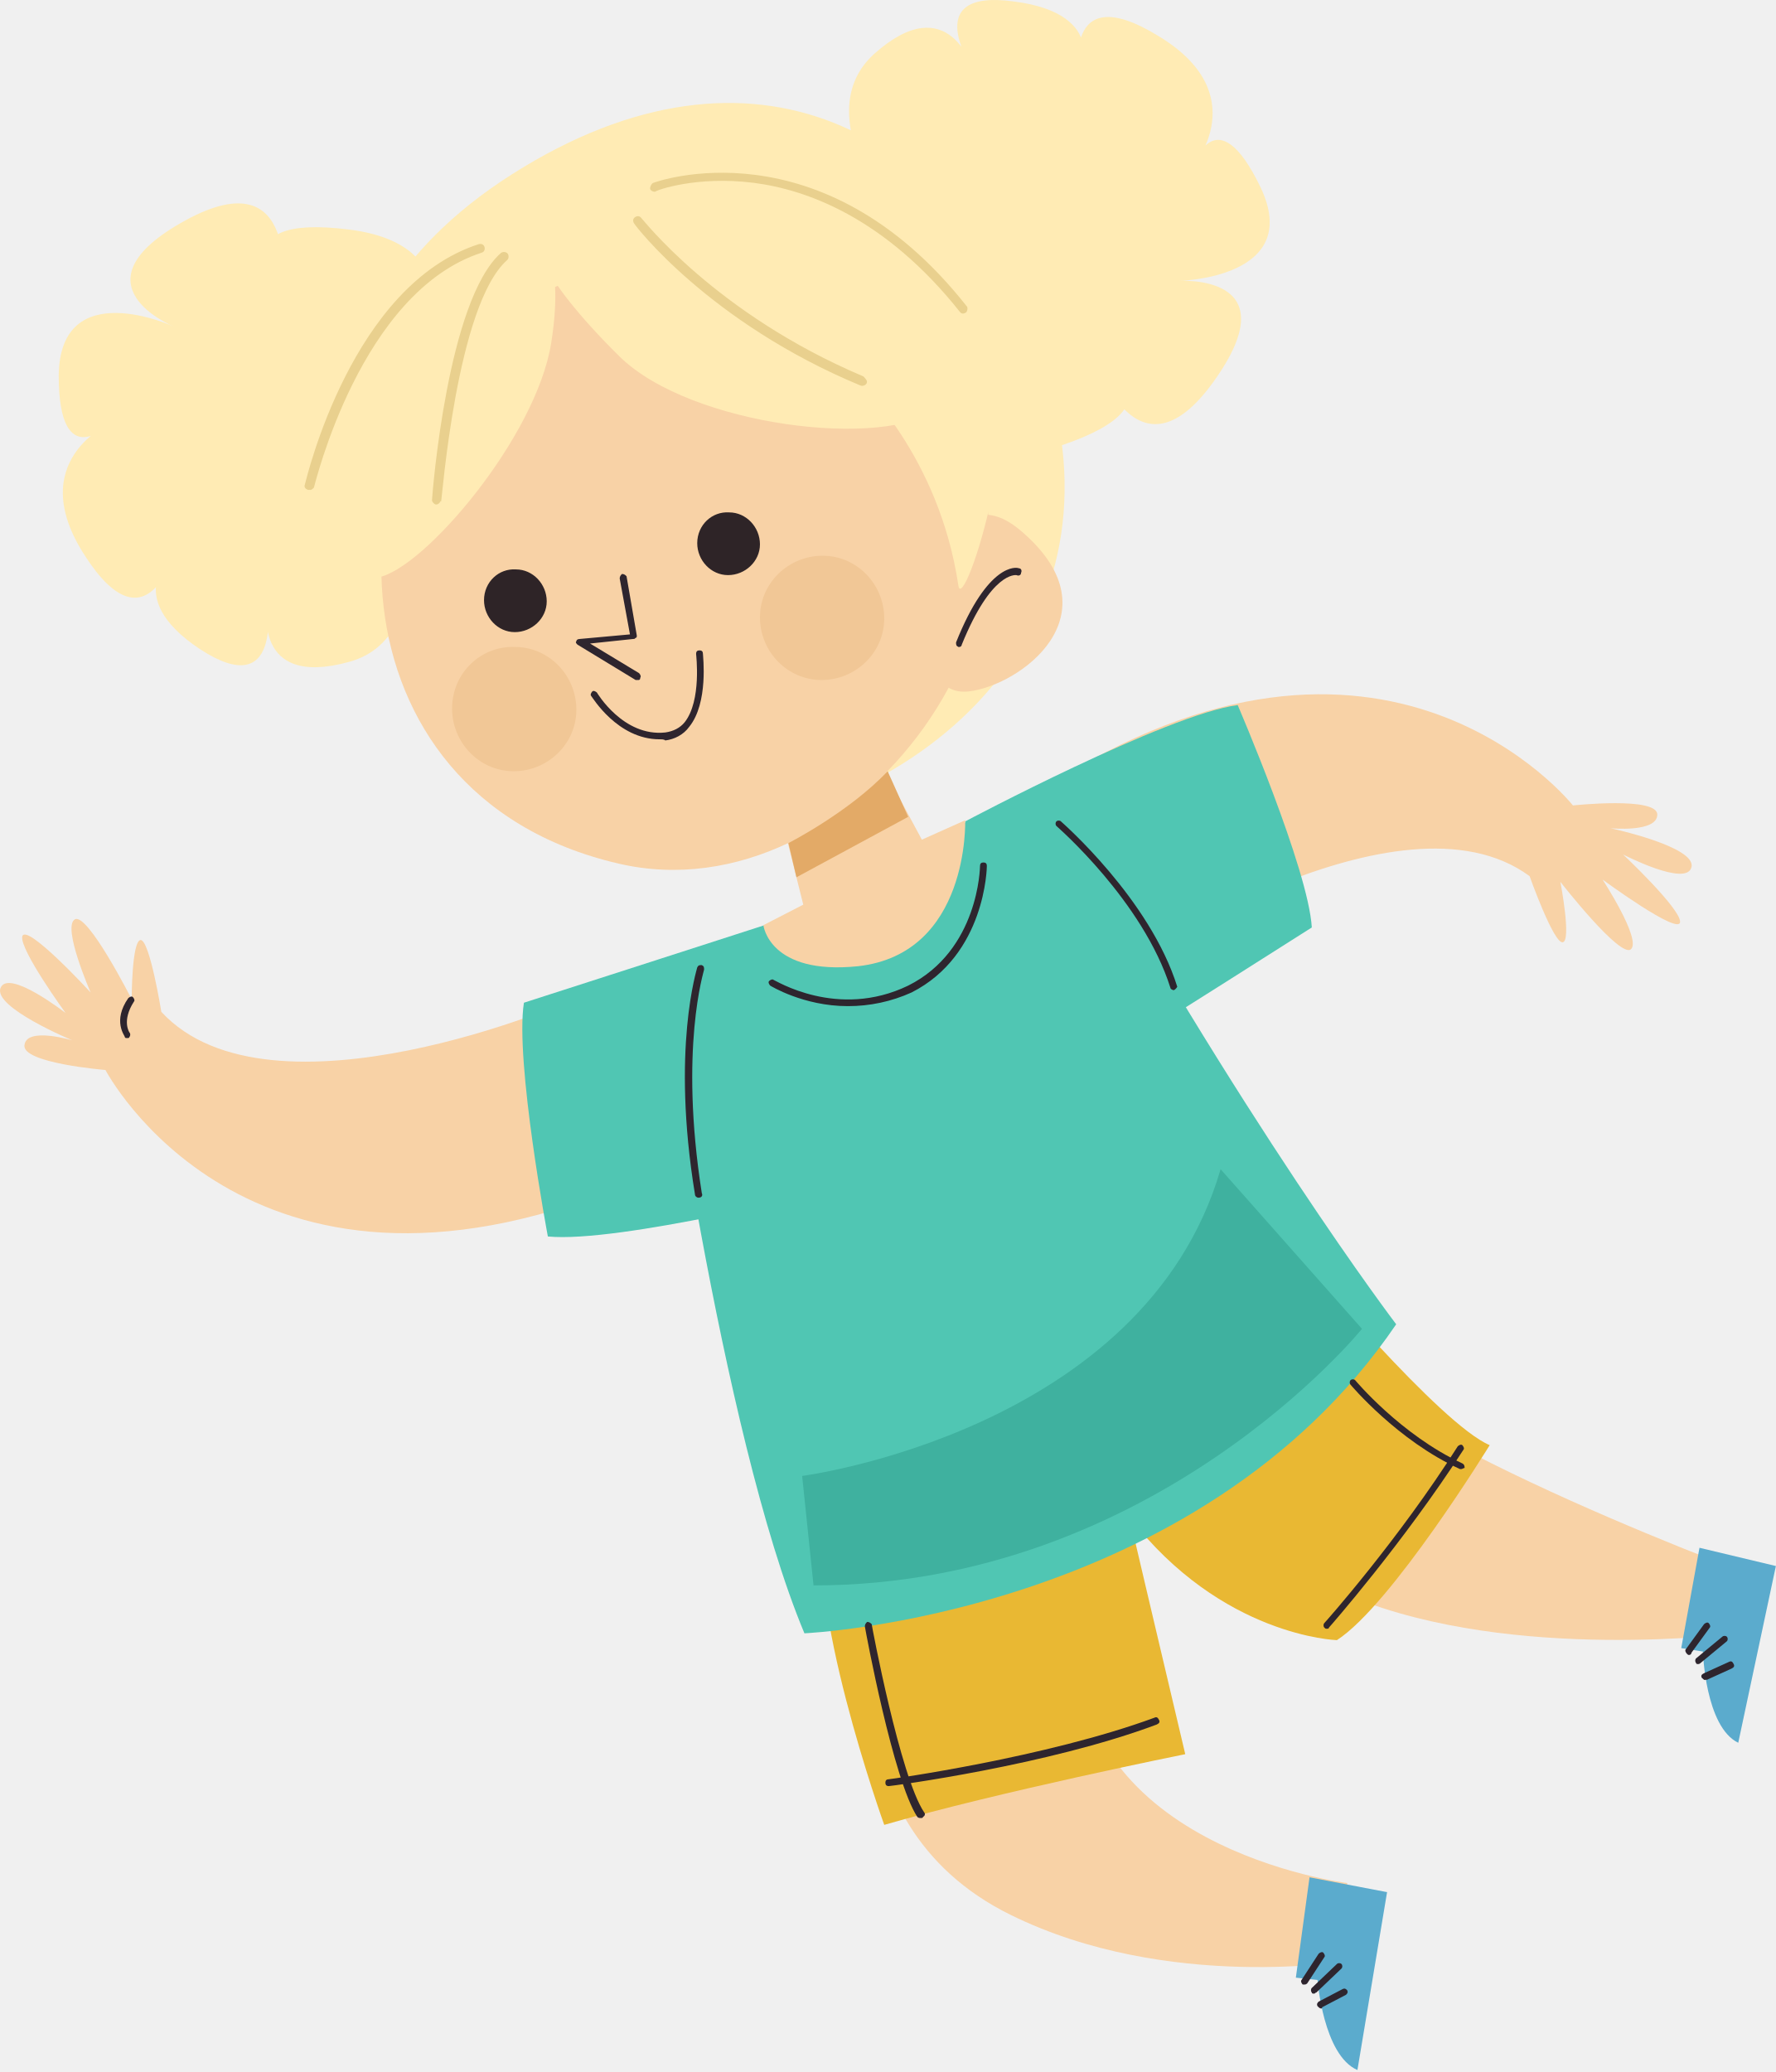
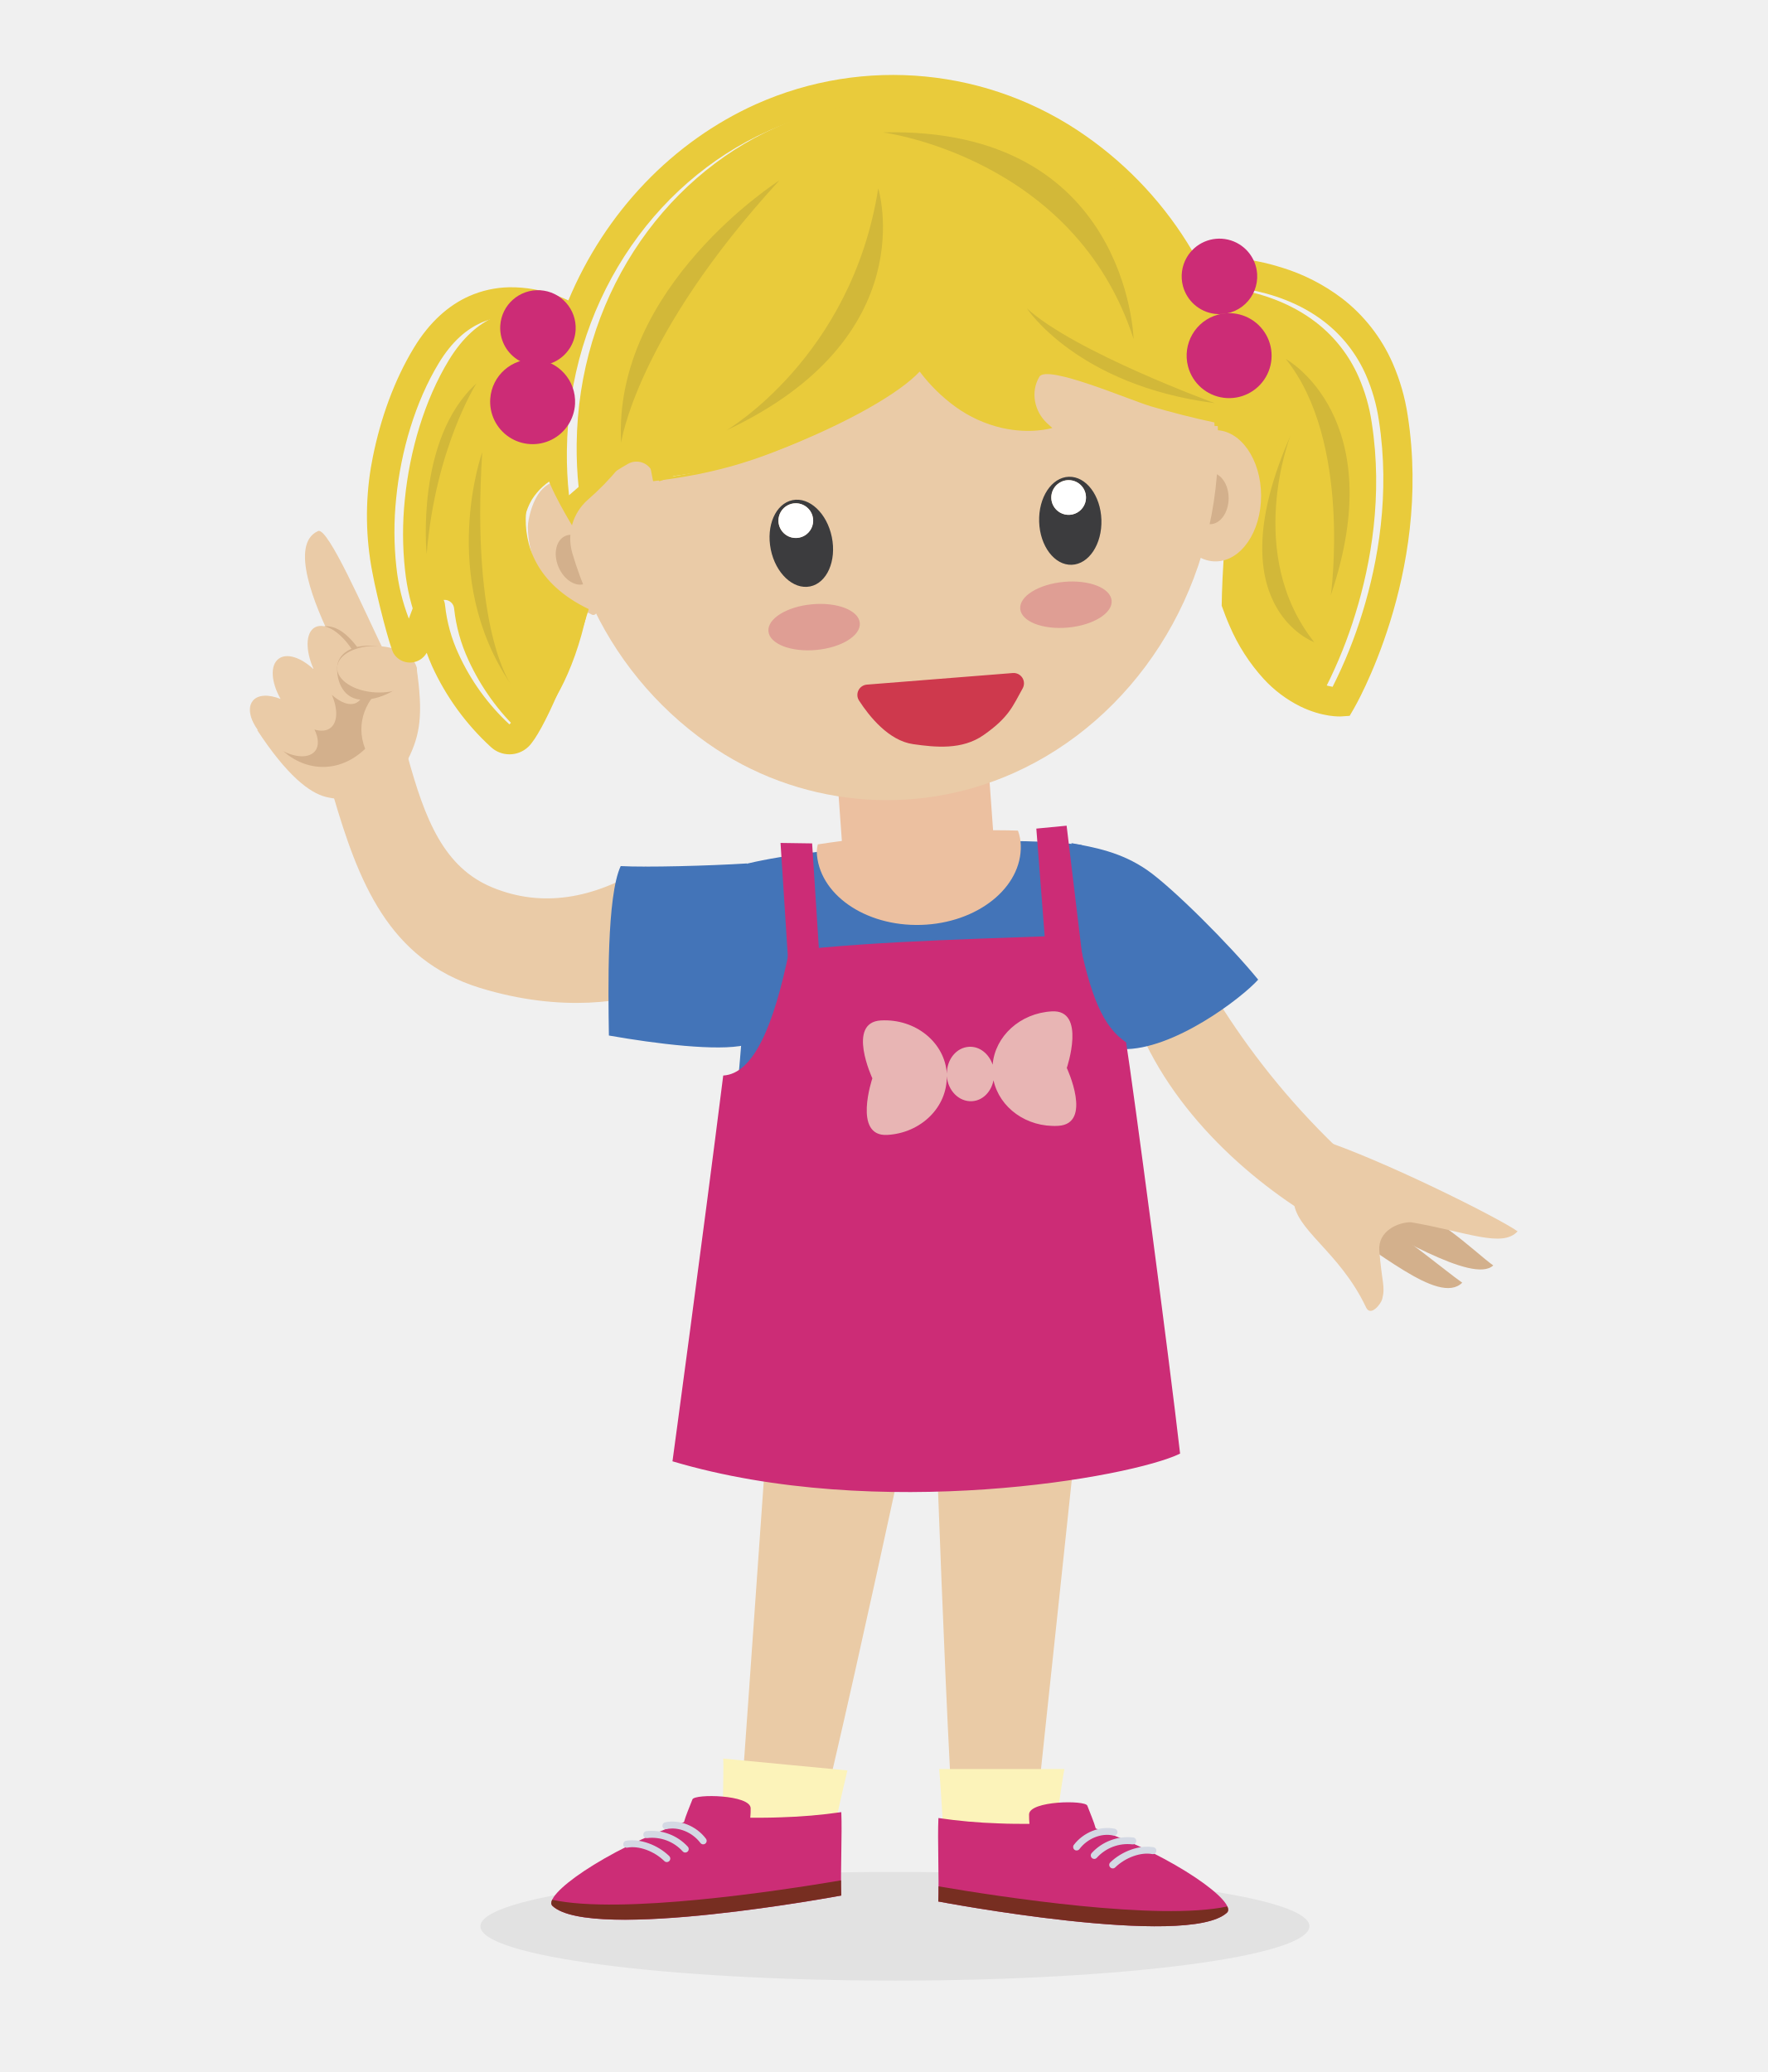
- <svg xmlns="http://www.w3.org/2000/svg" width="276" height="322" viewBox="0 0 276 322" fill="none">
-   <path d="M136.183 247.799s-8.684 35.264 20.91 49.795c24.455 12.05 52.985 7.088 52.985 7.088s-1.063 16.835.355 12.937c1.417-3.899-1.063-24.987-1.063-24.987s-44.834-5.493-41.822-41.112l-31.365-3.721z" fill="#F8D2A6" />
-   <path d="M203.522 291.746l-2.126 15.594 3.367.355s.886 11.696 6.202 13.999l4.607-27.644-12.05-2.304z" fill="#5BABCD" />
-   <path d="M202.812 308.404h-.354c-.178-.177-.355-.532-.178-.709l2.659-4.076c.177-.177.531-.354.708-.177.178.177.355.532.178.709l-2.659 4.076s-.177.177-.354.177zm1.419 1.418c-.177 0-.354-.001-.354-.178-.177-.177-.177-.531 0-.709l3.899-3.721c.177-.177.531-.177.708 0 .178.177.178.532 0 .709l-3.898 3.721c-.177 0-.177.178-.355.178zm1.063 2.303c-.177 0-.354-.177-.531-.354-.177-.355 0-.532.177-.709l3.721-1.949c.355-.178.532 0 .709.177.177.354 0 .531-.177.709l-3.721 1.949c0 .177 0 .177-.178.177z" fill="#2E252E" />
-   <path d="M171.979 220.331s12.936 17.544 38.099 27.822c25.164 10.278 60.074 5.671 60.074 5.671s-1.95 16.657-.177 12.936c1.594-3.721 5.139-20.911 5.139-20.911s-59.188-21.442-71.061-37.036l-32.074 11.518z" fill="#F8D2A6" />
-   <path d="M202.814 196.231s21.087 25.164 28.707 28.353c0 0-15.239 24.81-23.745 30.303 0 0-17.898-.532-32.252-19.138 0 0 3.898 16.657 8.683 36.859 0 0-29.062 5.848-46.783 10.987 0 0-12.759-35.442-9.038-48.733 0 0 47.669-18.784 74.428-38.631z" fill="#E9B833" />
-   <path d="M102.69 152.992s9.215 69.466 22.329 100.832c0 0 61.136-2.658 91.971-48.024 0 0-23.746-31.188-52.986-84.351-.177.178-20.024 7.975-61.314 31.543z" fill="#50C6B3" />
-   <path d="M237.722 136.158s3.721 10.455 5.139 10.278c1.418-.178-.354-9.392-.354-9.392s9.392 12.05 10.987 10.455c1.594-1.595-4.431-10.81-4.431-10.81s12.05 8.861 12.05 6.557c0-2.127-8.86-10.455-8.86-10.455s9.924 5.139 10.633 1.949c.708-3.19-12.582-6.025-12.582-6.025s7.265.709 7.265-2.127c0-2.835-13.113-1.417-13.113-1.417s-29.239-37.037-82.225-2.658l12.759 27.29c0 .177 42.53-28.531 62.732-13.645z" fill="#F8D2A6" />
-   <path d="M264.127 240.533l-2.835 15.594 3.367.532s.354 11.696 5.493 14.177L276 243.368l-11.873-2.835z" fill="#5BABCD" />
-   <path d="M262.532 257.191c-.177 0-.177 0-.355-.178-.177-.177-.354-.531-.177-.708l2.835-3.899c.178-.177.532-.354.709-.177.178.177.355.531.178.709l-2.836 3.898c0 .177-.177.355-.354.355zm1.417 1.417c-.177 0-.354 0-.354-.177-.177-.177-.177-.532 0-.709l4.076-3.367c.177-.177.531-.177.708 0 .178.178.178.532 0 .709l-4.075 3.367s-.178.177-.355.177zm1.064 2.481c-.177 0-.354-.177-.531-.354-.178-.355 0-.532.354-.709l3.899-1.772c.354-.177.531 0 .708.354.178.355 0 .532-.354.709l-3.899 1.772c0-.177-.177 0-.177 0z" fill="#2E252E" />
-   <path d="M25.073 157.245s-1.772-10.987-3.19-11.164c-1.417 0-1.417 9.215-1.417 9.215s-6.911-13.645-8.86-12.405c-1.95 1.241 2.48 11.342 2.48 11.342s-10.1-10.987-10.632-8.683c-.354 2.126 6.734 11.873 6.734 11.873s-8.86-6.912-10.1-3.899c-1.241 3.013 11.163 8.152 11.163 8.152s-7.088-2.127-7.442.708c-.532 2.836 12.581 3.899 12.581 3.899s21.797 41.821 80.276 18.075l-7.443-29.239c0 .354-47.137 20.556-64.15 2.126z" fill="#F8D2A6" />
-   <path d="M19.756 161.321c-.177 0-.354 0-.354-.177s-1.95-2.481.531-6.025c.178-.177.532-.355.71-.177.176.177.354.531.177.708-1.95 3.013-.71 4.785-.71 4.785.178.177.178.532 0 .709 0 .177-.177.177-.354.177z" fill="#2E252E" />
-   <path d="M150.005 127.652s31.366-16.658 42.353-18.076c0 0 10.987 25.518 11.518 34.556 0 0-24.809 15.771-31.188 19.67 0 0-22.86-27.113-22.683-36.15zm-21.443 57.415s-32.429 8.152-43.416 7.088c0 0-5.139-27.29-3.72-36.327 0 0 30.302-9.747 37.39-12.05-.177 0 11.873 32.429 9.746 41.289z" fill="#50C6B3" />
-   <path d="M124.665 229.369s53.162-6.911 65.035-47.669l21.974 24.809s-32.252 39.872-85.237 39.872l-1.772-17.012z" fill="#3FB19F" />
-   <path d="M142.579 38.87s-18.43-19.847-6.734-30.48c11.695-10.455 15.417 2.482 15.417 2.482s-8.683-12.76 6.379-10.633c15.063 1.95 10.101 11.696 10.101 11.696s-2.835-15.595 12.228-6.38c15.062 9.038 5.493 20.202 5.493 20.202s3.544-10.987 10.455 3.367c6.734 14.177-12.759 14.531-12.759 14.531s17.544-1.24 5.494 15.594c-12.05 16.835-18.43-3.544-18.43-3.544s14.708 6.734-5.139 13.468-18.607-14.177-18.607-14.177 1.241 20.025-13.29 5.848c-14.531-14.176-4.785-33.67 9.392-21.974zm-81 33.67s7.974 26.05-7.266 30.303-12.759-8.86-12.759-8.86 2.304 15.239-10.455 6.91c-12.582-8.329-4.076-14.885-4.076-14.885s-4.253 15.24-13.822.354c-9.57-14.708 3.898-20.556 3.898-20.556s-7.974 8.152-7.974-7.443c.177-15.771 17.898-7.62 17.898-7.62s-16.303-6.556 1.772-16.48 15.063 11.164 15.063 11.164-10.455-12.404 10.455-9.746c20.91 2.658 10.455 20.91 10.455 20.91s7.62-18.43 14.531.532c7.089 18.961-10.1 32.075-17.72 15.417z" fill="#FFEBB4" />
-   <path d="M82.135 42.592s0 5.316 13.29 18.43c10.987 10.81 41.467 14.53 49.619 7.974 4.075-3.19-10.101-55.82-62.91-26.404z" fill="#2E2427" />
-   <path d="M182.434 153.878c-.177 0-.531-.177-.531-.354-4.253-13.468-17.544-24.986-17.721-25.164-.177-.177-.177-.531 0-.708.177-.178.531-.178.709 0 .177.177 13.822 12.05 18.075 25.695 0 0-.177.354-.532.531zm-50.68 2.481c-6.911 0-12.05-3.189-12.05-3.189-.177-.178-.355-.532-.177-.709.177-.177.531-.355.708-.177.178 0 9.924 6.202 20.911.886 10.987-5.494 11.164-18.43 11.164-18.607 0-.355.177-.532.532-.532.354 0 .531.177.531.532 0 .177-.177 13.822-11.695 19.67a23.892 23.892 0 0 1-9.924 2.126zm-23.215 29.771c-.177 0-.532-.177-.532-.531-3.721-22.683.355-35.088.355-35.265.177-.354.354-.354.709-.354.354.177.354.354.354.709 0 .177-3.899 12.227-.354 34.732.177.355-.001.709-.532.709.177 0 .177 0 0 0z" fill="#2E252E" />
-   <path d="M55.457 85.925s-13.822-34.733 24.1-58.833c37.923-24.1 68.403-6.025 81.339 26.404 15.949 39.694-11.873 71.06-52.631 76.199-40.758 5.139-52.808-43.77-52.808-43.77z" fill="#FFEBB4" />
-   <path d="M133.348 112.057l9.924 18.43 6.733-3.013s.709 20.734-16.657 22.683c-13.822 1.418-14.708-6.379-14.708-6.379l6.202-3.19-4.607-18.43 13.113-10.101z" fill="#F8D2A6" />
-   <path d="M146.816 60.49S117.222 22.745 77.35 49.68c-25.695 17.366-27.82 73.72 18.784 84.528 36.505 8.506 73.187-40.403 50.682-73.718z" fill="#F8D2A6" />
-   <path d="M102.513 114.893c-6.556 0-10.455-6.557-10.632-6.734-.177-.177 0-.532.177-.709.177-.177.532 0 .71.177 0 0 4.075 6.911 10.632 6.202 1.24-.177 2.303-.708 3.012-1.594 2.658-3.367 1.772-10.456 1.772-10.633 0-.354.177-.532.532-.532.354 0 .531.178.531.532 0 .354.886 7.62-2.126 11.341-.886 1.241-2.304 1.95-3.721 2.127-.178-.177-.532-.177-.887-.177z" fill="#2E252E" />
-   <path d="M118.108 95.931c0 5.317 4.253 9.747 9.57 9.747 5.316 0 9.746-4.253 9.746-9.57 0-5.316-4.253-9.746-9.569-9.746-5.316 0-9.747 4.253-9.747 9.57zm-47.846 14.177c0 5.316 4.253 9.746 9.569 9.746 5.316 0 9.746-4.253 9.746-9.569 0-5.316-4.253-9.746-9.569-9.746-5.316-.177-9.746 4.076-9.746 9.569z" fill="#F1C796" />
-   <path d="M108.361 84.413c0 2.658 2.127 4.962 4.785 4.962 2.658 0 4.962-2.127 4.962-4.785 0-2.658-2.127-4.962-4.785-4.962-2.658-.177-4.962 1.95-4.962 4.785zm-33.137 8.86c0 2.658 2.126 4.962 4.784 4.962s4.962-2.126 4.962-4.784c0-2.659-2.126-4.962-4.785-4.962-2.658-.178-4.961 1.949-4.961 4.784z" fill="#2E2427" />
-   <path d="M122.538 131.019s9.392-4.785 15.417-11.165l3.19 7.089-17.366 9.392-1.241-5.316z" fill="#E3AA67" />
-   <path d="M143.98 94.337s3.367-21.974 15.063-11.519c14.531 12.759-.532 23.746-8.506 24.632-7.974.886-6.557-13.114-6.557-13.114z" fill="#F8D2A6" />
-   <path d="M99.147 105.678h-.355l-9.038-5.494c-.177-.177-.354-.354-.177-.531 0-.177.177-.355.532-.355l7.797-.709-1.595-8.683c0-.354.177-.531.355-.709.354 0 .531.178.709.355l1.594 9.215c0 .177 0 .354-.177.354-.177.177-.177.177-.354.177l-6.734.709 7.62 4.608c.177.177.354.531.177.708 0 .355-.177.355-.355.355z" fill="#2E252E" />
-   <path d="M133.525 59.426s12.405 11.342 15.418 31.544c.708 5.139 11.872-29.417 3.366-35.974-7.442-6.202-17.189-11.341-18.784 4.43z" fill="#FFEBB4" />
-   <path d="M83 36.974s0 5.316 13.29 18.43c10.987 10.81 41.467 14.53 49.619 7.974C149.807 60.188 135.808 7.38 83 36.974z" fill="#FFEBB4" />
-   <path d="M83.198 37.098s4.784 1.418 2.48 16.126C83.375 67.933 65.831 88.49 58.743 89.73 51.3 90.792 44.566 44.364 83.198 37.1z" fill="#FFEBB4" />
-   <path d="M149.119 100.539h-.177c-.354-.177-.354-.355-.354-.709 4.962-12.405 9.392-11.696 9.746-11.519.355 0 .532.355.355.71 0 .354-.355.53-.709.354-.177 0-3.899-.532-8.506 10.809a.381.381 0 0 1-.355.355zm77.972 127.767h-.178c-9.746-4.43-17.012-13.114-17.012-13.114-.177-.177-.177-.531 0-.708.178-.178.532-.178.709 0 0 0 7.089 8.506 16.658 12.936.354.177.354.531.354.709-.177 0-.354.177-.531.177z" fill="#2E252E" />
-   <path d="M206.18 253.115c-.177 0-.178 0-.355-.177-.177-.178-.177-.532 0-.709.177-.177 11.519-12.936 20.734-27.467.177-.178.531-.355.708-.178.178.178.355.532.178.709-9.392 14.531-20.734 27.467-20.911 27.645 0 .177-.177.177-.354.177zm-68.048 24.455c-.354 0-.531-.178-.531-.532 0-.354.177-.532.531-.532.177 0 24.455-3.367 41.29-9.569.354-.177.531 0 .709.355.177.354 0 .531-.355.708-17.012 6.38-41.289 9.57-41.644 9.57z" fill="#2E252E" />
-   <path d="M143.095 282.531c-.177 0-.354 0-.531-.177-3.722-5.67-7.975-28.53-8.152-29.594 0-.354.177-.531.355-.708.354 0 .531.177.708.354 0 .177 4.431 23.746 8.152 29.239.177.178.177.532-.177.709 0 .177-.178.177-.355.177z" fill="#2E252E" />
-   <path opacity=".5" d="M134.689 59.565c-.163.329-.655.496-.985.333-23.464-9.747-35.04-24.892-35.123-25.138-.248-.327-.25-.738.078-.986.327-.248.738-.25.986.078.165.08 11.492 14.898 34.545 24.647.413.409.661.736.499 1.066zm15.599-11.251l-.093.188c-.35.295-.773.32-1.009-.03-11.625-14.63-23.806-19.01-32.096-20.066-8.878-1.111-15.132 1.179-15.225 1.367-.257.106-.751-.138-.823-.407-.072-.27.207-.834.464-.94.258-.107 26.047-9.585 48.731 19.161.165.082.144.539.051.727zM48.503 76.038c-.137.122-.397.106-.656.09-.381-.154-.624-.43-.47-.81.339-1.28 7.384-31.043 27.039-37.378.397-.105.778.048.883.445.106.397-.048.778-.445.884-18.86 6.124-25.922 36.145-26.075 36.526l-.276.243zm19.778 2.134c-.138.122-.275.244-.535.228-.259-.016-.624-.43-.608-.689.08-1.296 2.441-31.087 10.702-38.386.275-.244.794-.212 1.037.064.243.275.211.794-.064 1.037-7.847 6.934-10.103 37.122-10.257 37.503-.121-.138-.137.122-.275.243z" fill="#D3B667" />
+ <svg xmlns="http://www.w3.org/2000/svg" width="290" height="340" viewBox="0 0 290 340" fill="none">
+   <path d="M217.053 200.811c3.281-2.016 6.392-5.038 5.552-9.49-17.627-15.81-26.938-32.901-32.681-46.071-2.194 2.738-5.734 15.958-4.303 20.203 5.339 15.818 18.975 28.189 31.432 35.358z" fill="#EACBA7" />
+   <path d="M239.919 210.479c-3.187-2.258-7.571-6.158-16.832-12.308-1.061-.701-5.658 2.364-4.49 2.916 6.769 3.212 17.379 13.297 21.322 9.392z" fill="#D3B08C" />
+   <path d="M245.007 207.648c-3.183-2.262-9.724-9.197-19.91-12.473-1.273-.403-5.322 3.009-4.159 3.561 6.774 3.204 20.745 12.053 24.069 8.912z" fill="#D3B08C" />
+   <path d="M249 202.05c-3.183-2.258-22.451-11.884-32.638-15.156-1.273-.424-5.177 8.064-4.108 9.893.047 4.983 7.478 8.429 11.884 17.745.764 1.609 2.453-.577 2.657-1.379.53-2.067-.06-2.678-.484-7.924-.255-3.196 3.051-4.69 5.195-4.669 9.099 1.562 14.986 4.27 17.494 1.49zM54.624 130.358c.424-2.878 9.388-8.294 12.198-6.481 2.916 10.704 6.03 18.479 13.976 21.751 8.009 3.306 16.552 1.978 25.181-3.484 2.224 6.79 3.692 15.279 2.122 20.113-4.924 2.079-15.78 4.028-29.387-.161-14.999-4.635-19.914-17.453-24.09-31.738z" fill="#EACBA7" />
+   <path d="M63.017 106.874c-3.204-6.595-9.223-20.457-10.827-19.735-4.732 2.122-.624 12.13 2.483 18.36.34.683.65 1.295.947 1.876-5.314 4.342-10.187 10.683-13.416 12.435 4.931 7.517 8.603 10.276 11.234 10.95a11.884 11.884 0 0 0 13.496-6.154c2.004-4.015 2.547-7.338 1.393-15.156-1.312-.568-3.689-1.18-5.31-2.576z" fill="#EACBA7" />
+   <path d="M59.915 122.879c-5.475 5.229-12.571 2.971-15.521-2.253 1.337-.705 8.535-10.39 8.858-17.86 5.228-.352 8.45 10.161 10.148 9.507-3.243 2.178-5.17 6.316-3.485 10.606z" fill="#D3B08C" />
+   <path d="M58.231 107.379c-1.897-3.395-4.834-5.394-6.561-4.431-1.554.849-1.583 3.82-.191 6.893-2.08-1.948-4.414-2.742-5.755-1.745-1.443 1.074-1.244 3.85.314 6.6-1.94-.777-3.727-.738-4.563.306-1.243 1.536.038 4.626 2.86 6.905 2.823 2.279 6.117 2.882 7.356 1.341.683-.849.581-2.152-.094-3.539 1.006.301 1.923.258 2.59-.234 1.239-.925 1.273-3.111.258-5.458 1.473 1.324 3.018 1.872 4.096 1.273 1.723-.972 1.587-4.515-.31-7.911z" fill="#EACBA7" />
+   <path d="M55.32 109.502c-.107 2.211.967 5.415 4.397 5.322 3.17-.085 7.215-2.351 7.317-4.558.101-2.207-2.581-4.134-6.006-4.3-3.425-.165-5.602 1.341-5.708 3.536z" fill="#D3B08C" />
+   <path d="M55.32 109.501c-.101 2.101 2.746 3.948 6.367 4.122 3.62.174 6.633-1.388 6.731-3.489.098-2.101-2.746-3.943-6.366-4.117-3.62-.174-6.63 1.401-6.731 3.484z" fill="#EACBA7" />
+   <path d="M101.841 142.118c-2.3 4.979-2.05 20.202-1.935 27.804 7.783 1.371 17.855 2.61 22.341 1.57 7.843-1.816 6.167-23.08.335-29.811-6.273.399-16.62.666-20.741.437zm82.326 30.036c8.31.225 19.553-8.374 22.27-11.4-4.639-5.7-14.112-15.147-18.229-17.991-4.27-2.95-8.637-3.718-12.41-4.414 3.068 11.752 8.369 33.805 8.369 33.805z" fill="#4374B8" />
+   <path opacity=".06" d="M78.831 316.087c0 4.928 30.448 8.913 68.005 8.913 37.556 0 68.008-3.998 68.008-8.913s-30.447-8.913-68.008-8.913c-37.561 0-68.005 3.986-68.005 8.913z" fill="#040706" />
+   <path d="M132.313 307.187c-.662 1.855-11.497-.849-11.349-2.818 1.902-25.69 6.036-86.263 6.63-92.684l25.316 4.63s-17.367 81.849-20.597 90.872z" fill="#EACBA6" />
+   <path d="M135.603 305.307c-.11.386-16.875-1.358-16.905-1.838-.246-4.019.072-13.119-.029-14.897l20.372 1.944c-1.01 4.091-2.738 12.308-3.438 14.791z" fill="#FCF3BA" />
+   <path d="M112.221 299c.297-1.091.912-2.474 1.392-3.735.356-.938 9.528-.789 9.553 1.465.007.517-.014 1.034-.063 1.549 1.566 0 3.268 0 5.067-.072a86.704 86.704 0 0 0 9.868-.849c.157 3.561-.153 9.732 0 13.691 0 0-40.918 7.64-47.365 1.728-1.83-1.677 8.446-9.104 21.548-13.777z" fill="#CC2D76" />
+   <path d="M137.995 308.553c0 .883 0 1.732.034 2.483 0 0-40.918 7.64-47.365 1.727-.26-.237-.268-.585-.072-1.027 11.293 2.462 37.23-1.455 47.403-3.183z" fill="#772E21" />
+   <path d="M114.92 302.412a.568.568 0 0 0 .95-.055.566.566 0 0 0-.037-.632c-1.588-2.122-4.355-3.209-6.736-2.691a.575.575 0 0 0-.162 1.026.573.573 0 0 0 .413.09c1.952-.437 4.244.501 5.572 2.262zm-2.894 1.397a.583.583 0 0 0 .424.182.587.587 0 0 0 .374-.157.58.58 0 0 0 .025-.81 8.025 8.025 0 0 0-6.791-2.547.576.576 0 0 0-.383.211.56.56 0 0 0-.117.421.546.546 0 0 0 .208.388.558.558 0 0 0 .424.118 6.802 6.802 0 0 1 3.185.387 6.8 6.8 0 0 1 2.651 1.807zm-9.762-1.091a.559.559 0 0 0 .234.372.586.586 0 0 0 .204.091c.074.016.15.017.224.004 1.906-.357 4.414.577 6.082 2.207a.566.566 0 0 0 .425.161.573.573 0 0 0 .377-.98c-1.914-1.868-4.817-2.908-7.075-2.517a.575.575 0 0 0-.458.662h-.013z" fill="#D4D9E4" />
+   <path d="M157.234 309.241c.327 1.944 11.46 1.189 11.672-.785 2.631-25.622 9.184-85.923 9.727-92.349h-25.732s2.737 83.682 4.333 93.134z" fill="#EACBA6" />
+   <path d="M155.147 305.23c.047.399 16.951.387 17.057-.089.896-3.96 2.05-13.097 2.441-14.854h-20.546c.369 4.167.751 12.414 1.048 14.943z" fill="#FCF3BA" />
+   <path d="M179.787 300.036c-.297-1.095-.908-2.479-1.384-3.744-.352-.938-9.524-.81-9.558 1.443-.006.518.015 1.035.064 1.549-1.57 0-3.272 0-5.068-.08a86.485 86.485 0 0 1-9.867-.879c-.17 3.565.127 9.736-.026 13.696 0 0 40.897 7.763 47.361 1.842 1.821-1.668-8.433-9.129-21.522-13.827z" fill="#CC2D76" />
+   <path d="M153.993 309.538c0 .879 0 1.728-.043 2.483 0 0 40.897 7.763 47.361 1.842.255-.233.272-.586.072-1.027-11.294 2.419-37.221-1.562-47.39-3.298z" fill="#772E21" />
+   <path d="M182.648 301.194a.587.587 0 0 0 .688-.424.572.572 0 0 0-.425-.683c-2.377-.522-5.148.568-6.74 2.673a.574.574 0 0 0 .913.692c1.32-1.77 3.612-2.703 5.564-2.258zm3.145 1.452a.569.569 0 0 0 .427-.113.56.56 0 0 0 .21-.388.581.581 0 0 0-.292-.566.575.575 0 0 0-.213-.066 8.011 8.011 0 0 0-3.7.462 8.01 8.01 0 0 0-3.091 2.084.575.575 0 0 0 .403.978.561.561 0 0 0 .403-.167 6.815 6.815 0 0 1 5.853-2.224zm3.455.467c-2.258-.399-5.165.636-7.084 2.5a.564.564 0 0 0-.124.621.579.579 0 0 0 .124.185c.101.106.24.169.386.174a.544.544 0 0 0 .425-.161c1.672-1.622 4.185-2.547 6.086-2.19a.568.568 0 0 0 .431-.092.573.573 0 0 0 .132-.806.573.573 0 0 0-.376-.231z" fill="#D4D9E4" />
+   <path d="M161.654 118.414l1.468 20.321c.319 4.368-4.978 8.315-11.832 8.811-6.855.497-12.656-2.648-12.975-7.015l-1.468-20.321 24.807-1.796z" fill="#ECC0A0" />
+   <path d="M86.646 85.883c.174-1.307 1.001-5.407 3.73-6.625 0 0 4.109 7.699 4.117 7.686.527 4.329 1.982 9.116 3.366 13.259a.538.538 0 0 1-.79.632c-.657-.395-2.423-.955-3.577-1.778-1.303-.921-2.458-1.762-4.818-5.157-1.858-2.674-2.19-6.714-2.028-8.017z" fill="#EACBA7" />
+   <path d="M91.632 93.026c.904 2.156 2.886 3.395 4.423 2.737 1.536-.657 2.05-2.92 1.141-5.093-.908-2.173-2.886-3.395-4.422-2.733-1.537.662-2.05 2.933-1.142 5.089z" fill="#D3B08C" />
+   <path d="M68.581 102.388a34.57 34.57 0 0 1-2.122-8.802 54.503 54.503 0 0 1-.038-11.6c.794-8.038 3.238-16.323 7.215-22.872 2.322-3.82 4.92-5.941 7.449-7.083a13.24 13.24 0 0 1 4.477-1.1 16.08 16.08 0 0 1 4.147.272c.378.072.738.157 1.082.246l1.617.425-1.159 1.18a17.11 17.11 0 0 0-1.752 2.122 19.01 19.01 0 0 0-3.137 7.482 14.222 14.222 0 0 0 .896 8.247 10.39 10.39 0 0 0 2.347 3.37c.515.478 1.097.88 1.727 1.192l.526.26v1.666l.026.611-.543.285a10.186 10.186 0 0 0-4.058 3.675 9.893 9.893 0 0 0-1.358 5.819c.104 1.475.427 2.927.96 4.308.178.475.364.933.555 1.362a16.129 16.129 0 0 0 3.128 4.78 10.65 10.65 0 0 0 3.349 2.359c.425.182.864.333 1.311.45l.917.242-.225.925c-2.512 10.394-6.79 15.767-9.078 18.021l-.666.666-.684-.649a37.783 37.783 0 0 1-8.641-11.956 26.807 26.807 0 0 1-2.334-8.412 1.55 1.55 0 0 0-.497-1.028 1.578 1.578 0 0 0-.543-.33c-.38-.13-.796-.11-1.163.055-.357.177-.636.48-.785.849l-2.008 5.237-.938-2.275zm133.833-11.901a9.608 9.608 0 0 0 4.542-4.244 12.348 12.348 0 0 0 1.383-6.48 13.888 13.888 0 0 0-1.171-5.051c-.8-1.871-2.1-3.487-3.756-4.669a10.213 10.213 0 0 0-1.167-.687l-.467-.23-.051-.517c-.03-.319-.085-.662-.132-1.049l-.055-.492.374-.322.25-.225a7.22 7.22 0 0 0 1.07-1.376 11.394 11.394 0 0 0 1.349-3.624 15.348 15.348 0 0 0-1.044-9.159 23.564 23.564 0 0 0-1.944-3.523l-1.197-1.79 2.123.343c.25.038.509.076.802.132 3.743.687 8.488 2.19 12.613 5.381a22.905 22.905 0 0 1 6.969 8.913 29.434 29.434 0 0 1 2.165 7.53c1.867 12.006-.144 23.139-2.661 31.309a75.445 75.445 0 0 1-4.877 12.138l-.314.611-.675-.114a11.073 11.073 0 0 1-1.451-.34 15.397 15.397 0 0 1-6.676-4.359 26.601 26.601 0 0 1-4.8-7.491c-1.142-2.491-1.541-10.466-1.202-10.615z" fill="#E9CB3B" />
+   <path d="M64.583 107.226a3.15 3.15 0 0 0 4.298 1.048c.47-.28.86-.677 1.13-1.154.259.701.539 1.422.878 2.182a41.187 41.187 0 0 0 9.626 13.254 4.484 4.484 0 0 0 6.184-.025c2.394-2.288 7.096-13.369 9.902-22.579-17.541-8.412-7.534-26.017-7.19-23.177.344 2.839 4.787 9.999 4.787 9.999 4.533-3.595 7.245-6.341 8.913-8.412l.594 4.499a.574.574 0 0 0 .552.492l2.946.064a81.252 81.252 0 0 0 24.034-6.418c10.747-4.795 17.355-10.843 20.466-14.2a27.237 27.237 0 0 0 5.78 5.7 20.805 20.805 0 0 0 7.504 3.416c4.584 1.031 7.873.076 8.124 0l2.97-.887a.62.62 0 0 0 .429-.458.627.627 0 0 0-.187-.599l-2.279-2.122a2.817 2.817 0 0 1-.636-.934 7.657 7.657 0 0 1-.548-2.466 17.537 17.537 0 0 1 .034-2.75 43.07 43.07 0 0 0 5.539 2.916 87.358 87.358 0 0 0 10.53 3.794 142.003 142.003 0 0 0 10.3 2.623l.026.586h.517v.704l3.167-.424c-2.012 13.407-2.458 22.626-2.521 27.498.424 1.171.848 2.296 1.307 3.327a31.092 31.092 0 0 0 5.602 8.701 20.692 20.692 0 0 0 5.917 4.461c3.73 1.837 6.612 1.697 6.896 1.668l1.274-.09.636-1.09c.068-.111 3.277-5.594 5.993-14.324s4.936-20.729 2.899-33.852a33.917 33.917 0 0 0-2.492-8.645 27.198 27.198 0 0 0-8.263-10.573 31.716 31.716 0 0 0-9.965-5.093 38.464 38.464 0 0 0-11.515-1.765l-.14-.09a7.143 7.143 0 0 0-2.971-.848 60.591 60.591 0 0 0-17.401-18.827 55.031 55.031 0 0 0-54.151-5.276c-13.705 6.154-24.774 17.724-30.822 32.214-.5-.238-1.112-.501-1.829-.769a21.54 21.54 0 0 0-7.843-1.388 17.024 17.024 0 0 0-6.617 1.46c-3.272 1.452-6.46 4.168-9.082 8.514-3.218 5.322-5.437 11.536-6.71 17.868a80.502 80.502 0 0 0-.327 1.766 48.915 48.915 0 0 0 .25 17.184c.785 4.262 2.907 12.381 3.485 13.297zm139.892-15.975a10.758 10.758 0 0 0 5.093-4.757 13.545 13.545 0 0 0 1.532-7.11 15.221 15.221 0 0 0-1.273-5.496 12.306 12.306 0 0 0-4.159-5.144 10.614 10.614 0 0 0-1.312-.772c-.034-.365-.093-.721-.136-1.082l.298-.272a8.086 8.086 0 0 0 1.239-1.587 12.479 12.479 0 0 0 1.494-4.007 16.61 16.61 0 0 0-1.125-9.918 25.184 25.184 0 0 0-2.063-3.73c.264.041.518.08.794.13 3.718.68 8.429 2.178 12.452 5.302a22.45 22.45 0 0 1 6.808 8.734 29.139 29.139 0 0 1 2.122 7.432c1.88 12.049-.14 23.262-2.678 31.5a76.461 76.461 0 0 1-4.91 12.223c-.46-.076-.914-.184-1.358-.322-1.698-.522-4.02-1.634-6.426-4.194a26.244 26.244 0 0 1-4.724-7.372 48.412 48.412 0 0 1-2.916-9.108 11.05 11.05 0 0 0 1.248-.45zm.195-15.987v-.807c.307.436.573.899.794 1.384.515 1.19.803 2.465.849 3.76a8.785 8.785 0 0 1-.955 4.605 6.111 6.111 0 0 1-1.723 1.995 66.63 66.63 0 0 0 1.035-10.954v.017zM93.362 81.29a61.437 61.437 0 0 1-.352-7.274c.259-23.797 13.934-44.008 33.05-52.53a50.234 50.234 0 0 1 49.457 4.83 56.49 56.49 0 0 1 19.137 23.38 60.219 60.219 0 0 1 4.669 16.472 128.658 128.658 0 0 1-4.291-1.027c-4.35-1.112-9.919-2.771-14.626-4.868-3.136-1.388-5.886-2.996-7.58-4.592l-2.941-2.746-1.014 3.892c0 .06-.272 1.052-.497 2.52a24.73 24.73 0 0 0-.267 5.45c.066.948.23 1.887.488 2.802h-.153a15.43 15.43 0 0 1-8.157-2.971c-2.076-1.481-4.245-3.684-6.367-7.003l-1.901-3.014-2.067 2.895-.042.055a21.6 21.6 0 0 1-1.07 1.299 43.205 43.205 0 0 1-3.705 3.7 61.35 61.35 0 0 1-15.835 10.085 75.946 75.946 0 0 1-20.898 5.802l-1.749-3.926a3.566 3.566 0 0 0-4.857-1.759 3.562 3.562 0 0 0-1.416 1.27c-.87 1.312-2.827 3.706-7.016 7.241v.017zm-26.28 20.224a33.147 33.147 0 0 1-2.045-8.45 53.057 53.057 0 0 1-.038-11.264c.768-7.818 3.161-15.89 6.99-22.206 2.22-3.658 4.617-5.581 6.935-6.625a12.168 12.168 0 0 1 4.12-1.014 15 15 0 0 1 3.85.254c.352.068.688.149 1.019.234-.67.694-1.283 1.44-1.834 2.232a19.794 19.794 0 0 0-3.255 7.78 14.987 14.987 0 0 0 .955 8.709 11.113 11.113 0 0 0 2.547 3.641 8.124 8.124 0 0 0 1.935 1.337v1.078a11.035 11.035 0 0 0-4.384 3.985 10.704 10.704 0 0 0-1.486 6.311 15.67 15.67 0 0 0 1.006 4.538c.182.492.378.959.573 1.404a16.978 16.978 0 0 0 3.29 5.008 11.398 11.398 0 0 0 3.611 2.547c.464.2.942.365 1.43.492-2.444 10.106-6.582 15.241-8.717 17.363a36.377 36.377 0 0 1-8.327-11.514 25.347 25.347 0 0 1-2.233-8.039 2.51 2.51 0 0 0-3.53-2.1 2.546 2.546 0 0 0-1.325 1.396l-1.087 2.903z" fill="#E9CB3B" />
+   <path d="M191.957 81.367c0 5.942 3.365 10.763 7.499 10.755 4.134-.009 7.47-4.83 7.461-10.78-.008-5.95-3.365-10.764-7.495-10.76-4.129.005-7.474 4.835-7.465 10.785z" fill="#EACBA7" />
+   <path d="M195.556 81.745c-.026 2.342 1.307 4.244 2.97 4.27 1.664.025 3.039-1.864 3.065-4.203.025-2.338-1.307-4.244-2.971-4.27-1.664-.025-3.039 1.864-3.064 4.203z" fill="#D3B08C" />
+   <path d="M96.437 82.016a8.488 8.488 0 0 0-2.546 8.705 60.153 60.153 0 0 0 2.754 7.491 57.401 57.401 0 0 0 19.434 23.742 50.993 50.993 0 0 0 50.226 4.902c19.413-8.654 33.296-29.174 33.563-53.34 0-1.21 0-2.407-.064-3.6-.178 0-.343-.025-.526 0l-.025-.594a143.285 143.285 0 0 1-10.462-2.661c-3.476-1.036-17.011-6.892-18.25-4.843-1.486 2.47-.849 5.675 1.273 7.64l.849.768c-.255.072-3.591 1.044-8.251 0a21.154 21.154 0 0 1-7.639-3.472 27.696 27.696 0 0 1-5.874-5.784c-3.162 3.395-11.485 8.382-23.874 13.182-3.866 1.498-10.144 3.697-19.867 4.809l-1.328-6.863-4.274 4.668a44.35 44.35 0 0 1-5.119 5.25z" fill="#EACBA7" />
+   <path d="M174.778 55.189h.006v.006l-.006-.006z" fill="#6D6D6D" />
+   <path d="M94.618 72.887c.263-23.522 13.764-43.524 32.723-51.987a49.839 49.839 0 0 1 49.067 4.791 55.994 55.994 0 0 1 18.946 23.148 59.54 59.54 0 0 1 4.6 16.298l.183 1.324-1.307-.289a144.766 144.766 0 0 1-4.206-1.005c-4.27-1.095-9.724-2.717-14.392-4.792-3.111-1.384-5.853-2.971-7.64-4.648 0 0-6.638 7.534-3.039 13 .166.255-1.103.497-1.103.497-.047-1.642-5.84-.68-9.023-2.97-2.122-1.52-3.323-3.341-5.42-6.66l-2.288-2.254-.046.06-.208.267c-.191.242-.484.599-.883 1.053a44.347 44.347 0 0 1-3.688 3.684 60.693 60.693 0 0 1-15.661 9.973 74.982 74.982 0 0 1-20.602 5.722l-2.444.874-1.409-2.003a2.846 2.846 0 0 0-3.748-.85 45.616 45.616 0 0 0-6.549 4.53l-1.345 1.132-.187-1.748c-.25-2.374-.36-4.76-.331-7.147z" fill="#E9CB3B" />
+   <path d="M142.243 112.34l23.937-1.901a1.697 1.697 0 0 1 1.617 2.517c-1.592 2.826-2.194 4.723-6.422 7.669-3.522 2.462-7.885 2.007-11.565 1.481-3.973-.569-7.147-4.503-8.858-7.143a1.702 1.702 0 0 1-.103-1.679 1.695 1.695 0 0 1 1.394-.944z" fill="#CE394D" />
+   <path d="M167.397 99.918c.187 2.072 3.701 3.443 7.839 3.061 4.138-.382 7.347-2.364 7.156-4.436-.191-2.07-3.701-3.442-7.844-3.06-4.142.382-7.342 2.364-7.151 4.435zm-41.316 3.675c.186 2.072 3.7 3.442 7.843 3.06 4.142-.382 7.342-2.364 7.151-4.435-.191-2.071-3.701-3.442-7.843-3.06-4.142.382-7.338 2.368-7.151 4.435z" fill="#DF9E94" />
+   <path d="M175.839 92.678c2.822-.09 5.004-3.395 4.877-7.385-.128-3.99-2.522-7.147-5.344-7.058-2.822.089-5.004 3.395-4.872 7.389.131 3.994 2.521 7.147 5.339 7.054zm-3.349-10.954a2.847 2.847 0 1 1 5.691-.184 2.847 2.847 0 0 1-5.691.184zM132.918 96.23c2.767-.565 4.363-4.19 3.565-8.103-.798-3.913-3.684-6.62-6.451-6.056-2.767.564-4.359 4.189-3.565 8.098.793 3.909 3.688 6.625 6.451 6.06zm-5.148-10.237a2.852 2.852 0 0 1 1.199-2.929 2.847 2.847 0 1 1-1.199 2.929z" fill="#3C3C3E" />
+   <path d="M172.801 82.929a2.853 2.853 0 0 0 2.762 1.552 2.845 2.845 0 0 0 2.488-1.96 2.846 2.846 0 0 0-2.382-3.708 2.844 2.844 0 0 0-3.034 1.95 2.856 2.856 0 0 0 .166 2.166zm-44.761 3.794a2.846 2.846 0 0 0 4.304.947 2.85 2.85 0 0 0 .975-3.015 2.845 2.845 0 0 0-4.044-1.752 2.848 2.848 0 0 0-1.235 3.82z" fill="#fff" />
+   <path d="M194.096 46.95a6.202 6.202 0 0 0 5.174 4.545 6.195 6.195 0 0 0 6.997-6.546 6.2 6.2 0 0 0-11.55-2.7 6.186 6.186 0 0 0-.621 4.701z" fill="#CC2C76" />
+   <path d="M194.935 60.154a6.97 6.97 0 1 0 12.264-6.038 6.971 6.971 0 0 0-7.332-2.492 6.976 6.976 0 0 0-4.932 8.53zM82.084 53.401a6.193 6.193 0 1 0 12.364.734 6.193 6.193 0 0 0-12.364-.733z" fill="#CC2C76" />
+   <path d="M80.441 65.413a6.969 6.969 0 1 0 13.912.833 6.969 6.969 0 0 0-13.912-.833z" fill="#CC2C76" />
+   <path d="M144.863 21.723s31.479 4.032 41.134 33.894c0-.017-.933-34.883-41.134-33.894zm-.767 9.189s7.64 24.425-24.905 39.7c0 0 20.559-11.977 24.905-39.7zm-16.219-1.307s-27.358 17.4-25.966 43.078c-.017 0 2.427-17.435 25.966-43.078zm71.43 36.547s-22.948-8.361-30.821-15.555c0 0 8.225 12.643 30.821 15.555zm11.657-7.254s17.338 9.46 7.389 38.784c.013 0 3.506-25.236-7.389-38.784zm.783 12.572s-7.64 19.37 3.887 33.906c-.004 0-16.246-5.84-3.887-33.907zM78.179 62.909s-6.736 10.53-8.175 28.012c0 .016-1.91-18.874 8.175-28.012zm.944 11.285s-7.326 20.453 4.72 38.122c0 0-6.58-8.756-4.72-38.122z" fill="#D2B839" />
+   <path d="M119.312 197.191c16.553 6.196 48.932 10.716 67.428 1.154-1.621-22.808-2.971-39.39-9.291-59.686-13.615-1.74-42.751.127-54.801 3.043.404 18.866-1.201 31.038-3.336 55.489z" fill="#4374B8" />
+   <path d="M167.487 138.701a7.617 7.617 0 0 0-.463-2.402c-8.815-.339-23.075.734-32.841 2.258a7.627 7.627 0 0 0-.174 1.163c.212 6.935 7.877 12.329 17.121 12.049 9.244-.28 16.569-6.133 16.357-13.068z" fill="#ECC0A0" />
+   <path d="M193.626 238.525c-1.761-15.432-7.762-60.624-8.857-67.483-3.773-2.512-5.874-7.58-7.873-17.618-11.854.548-32.757.875-47.421 2.64-2.482 12.164-5.823 20.143-10.81 20.423-3.429 27.261-8.327 63.302-8.327 63.302 33.771 10.051 75.364 2.64 83.288-1.264z" fill="#CC2C76" />
+   <path d="M134.943 164.689l-5.144.551-1.732-26.921 5.183.077 1.693 26.293zm43.179-3.298l-6.031 1.078-2.054-26.501 4.97-.479 3.115 25.902z" fill="#CC2C76" />
+   <path d="M175.037 175.244s3.251-9.605-2.444-9.286c-5.242.288-9.338 4.104-9.724 8.747-.603-1.778-2.122-3.03-3.866-2.933-2.088.115-3.65 2.071-3.646 4.414-.335-5.148-5.161-9.057-10.827-8.739-5.666.319-1.396 9.499-1.396 9.499s-3.251 9.605 2.444 9.286c5.581-.31 9.872-4.605 9.762-9.655.191 2.398 2.016 4.244 4.147 4.121 1.782-.102 3.149-1.558 3.526-3.434.977 4.503 5.425 7.767 10.611 7.478 5.713-.318 1.413-9.498 1.413-9.498z" fill="#E8B5B4" />
</svg>
